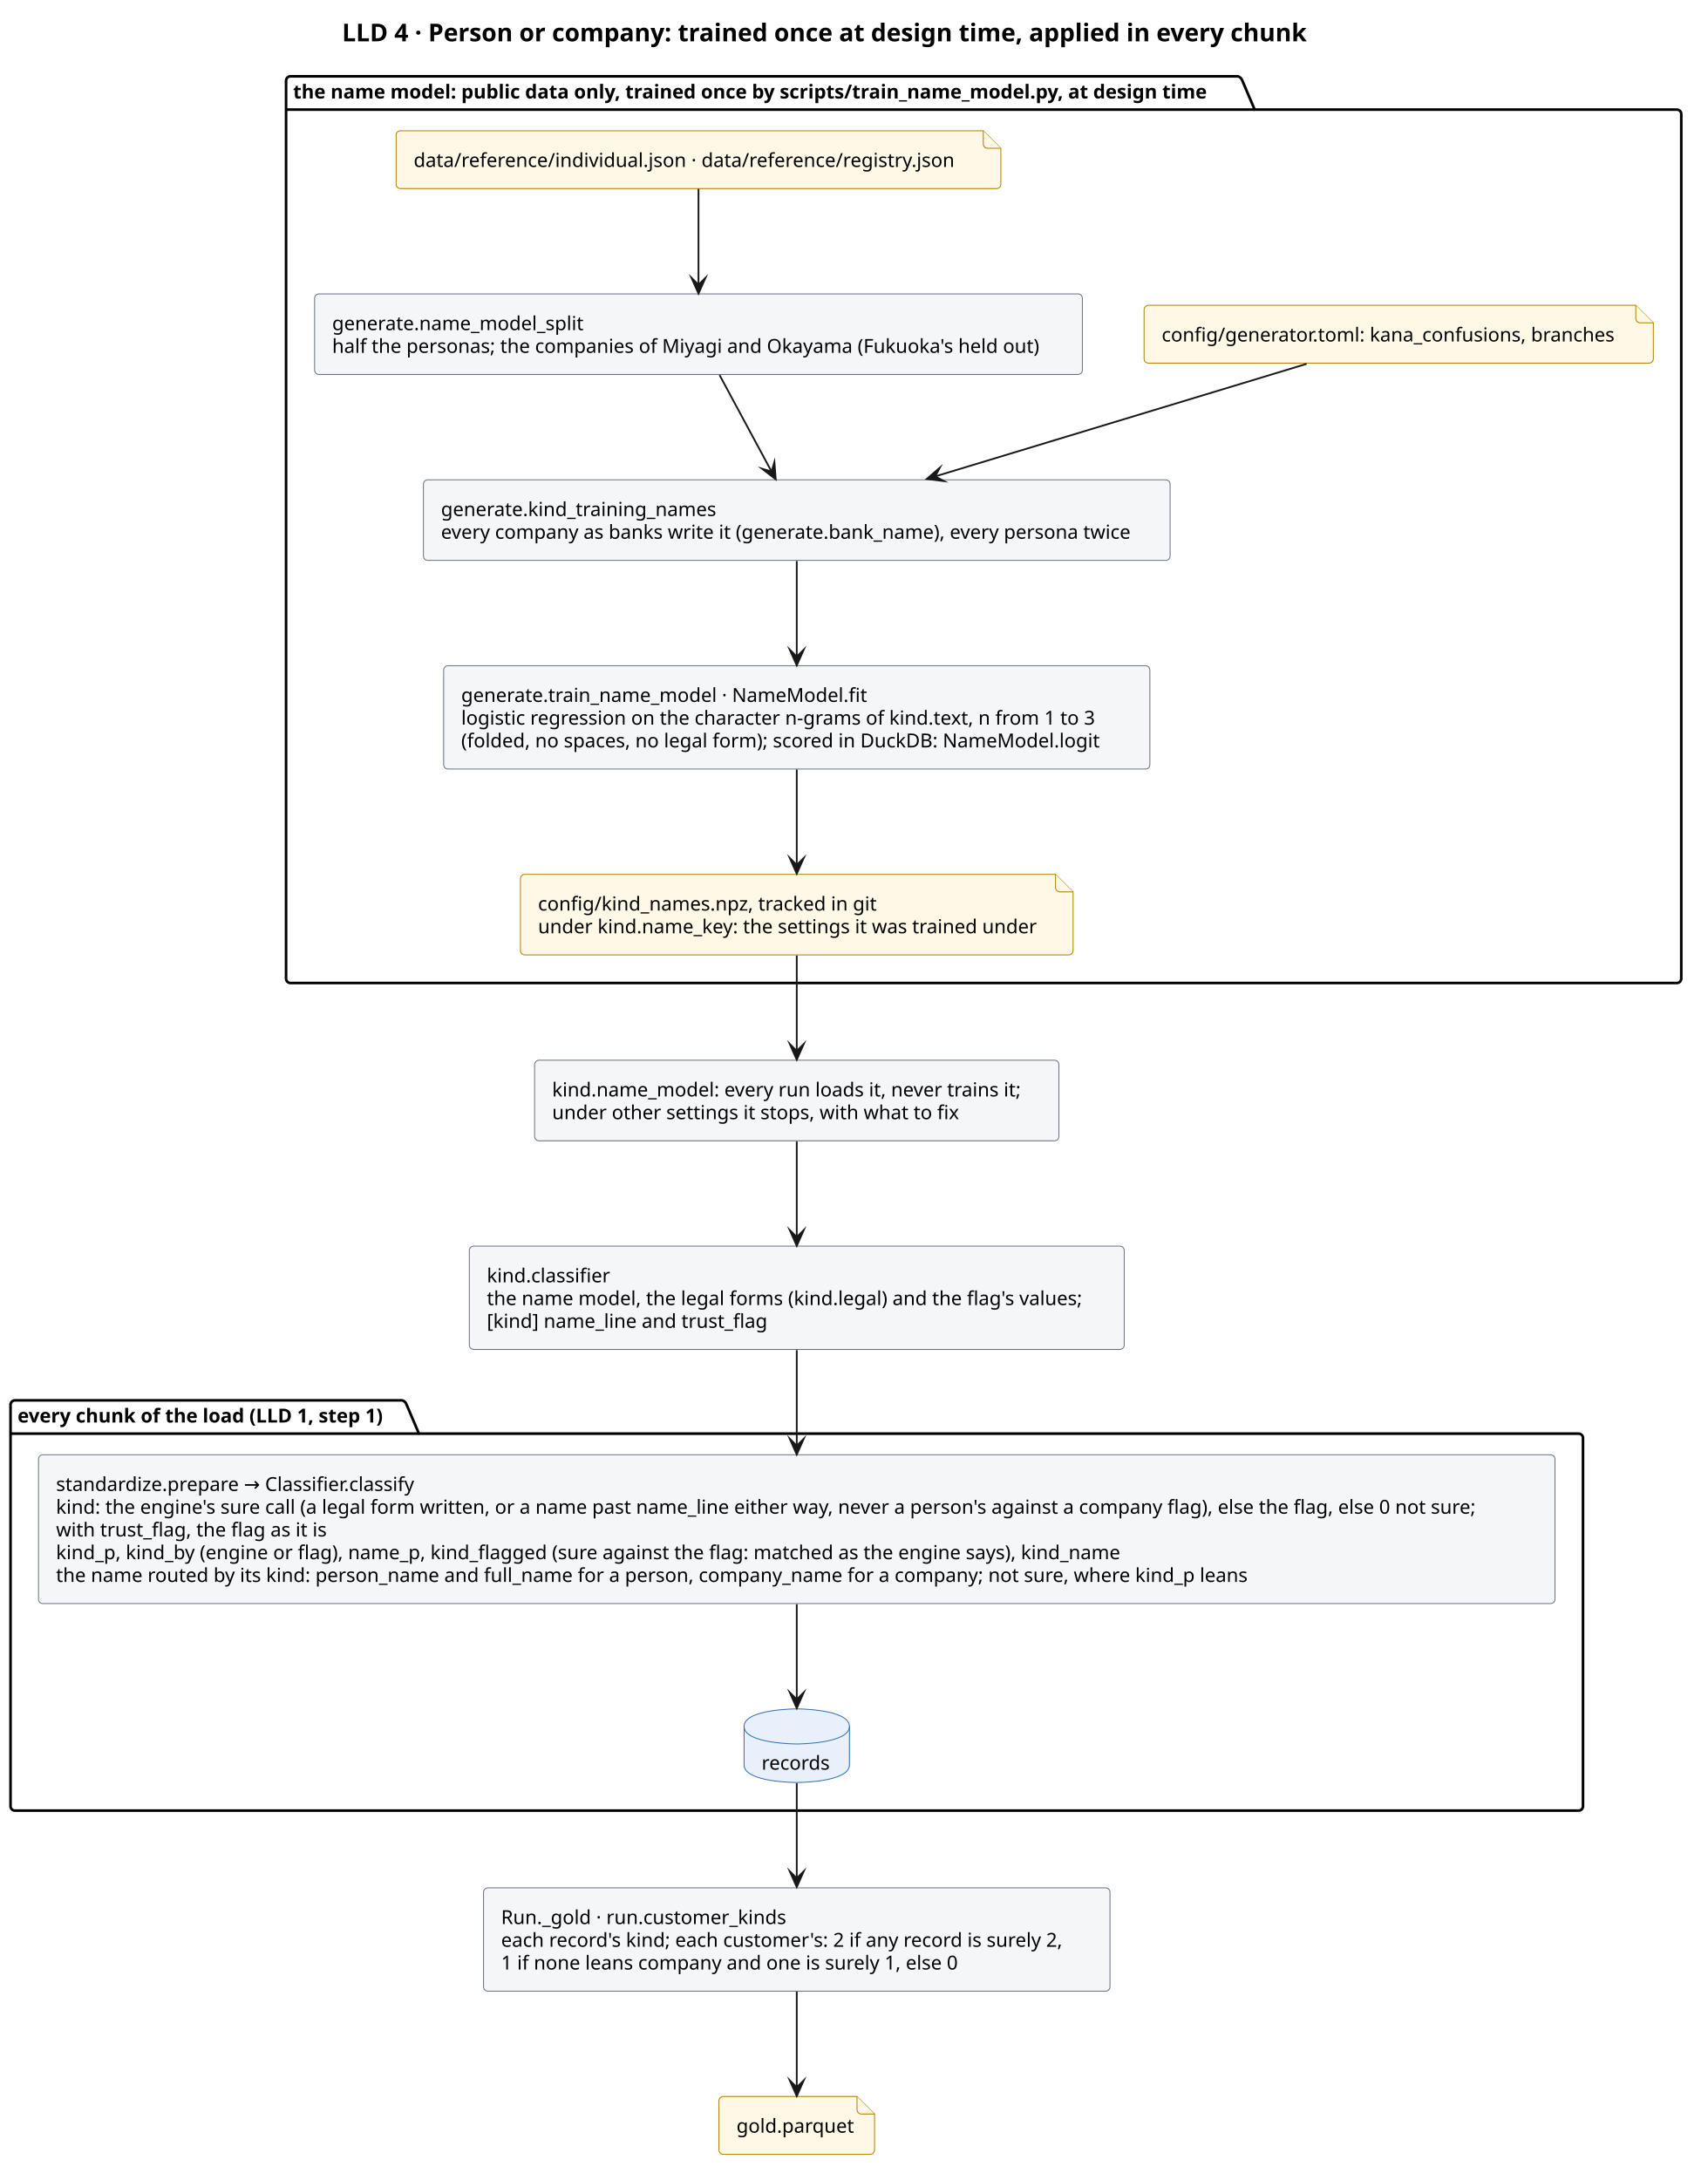
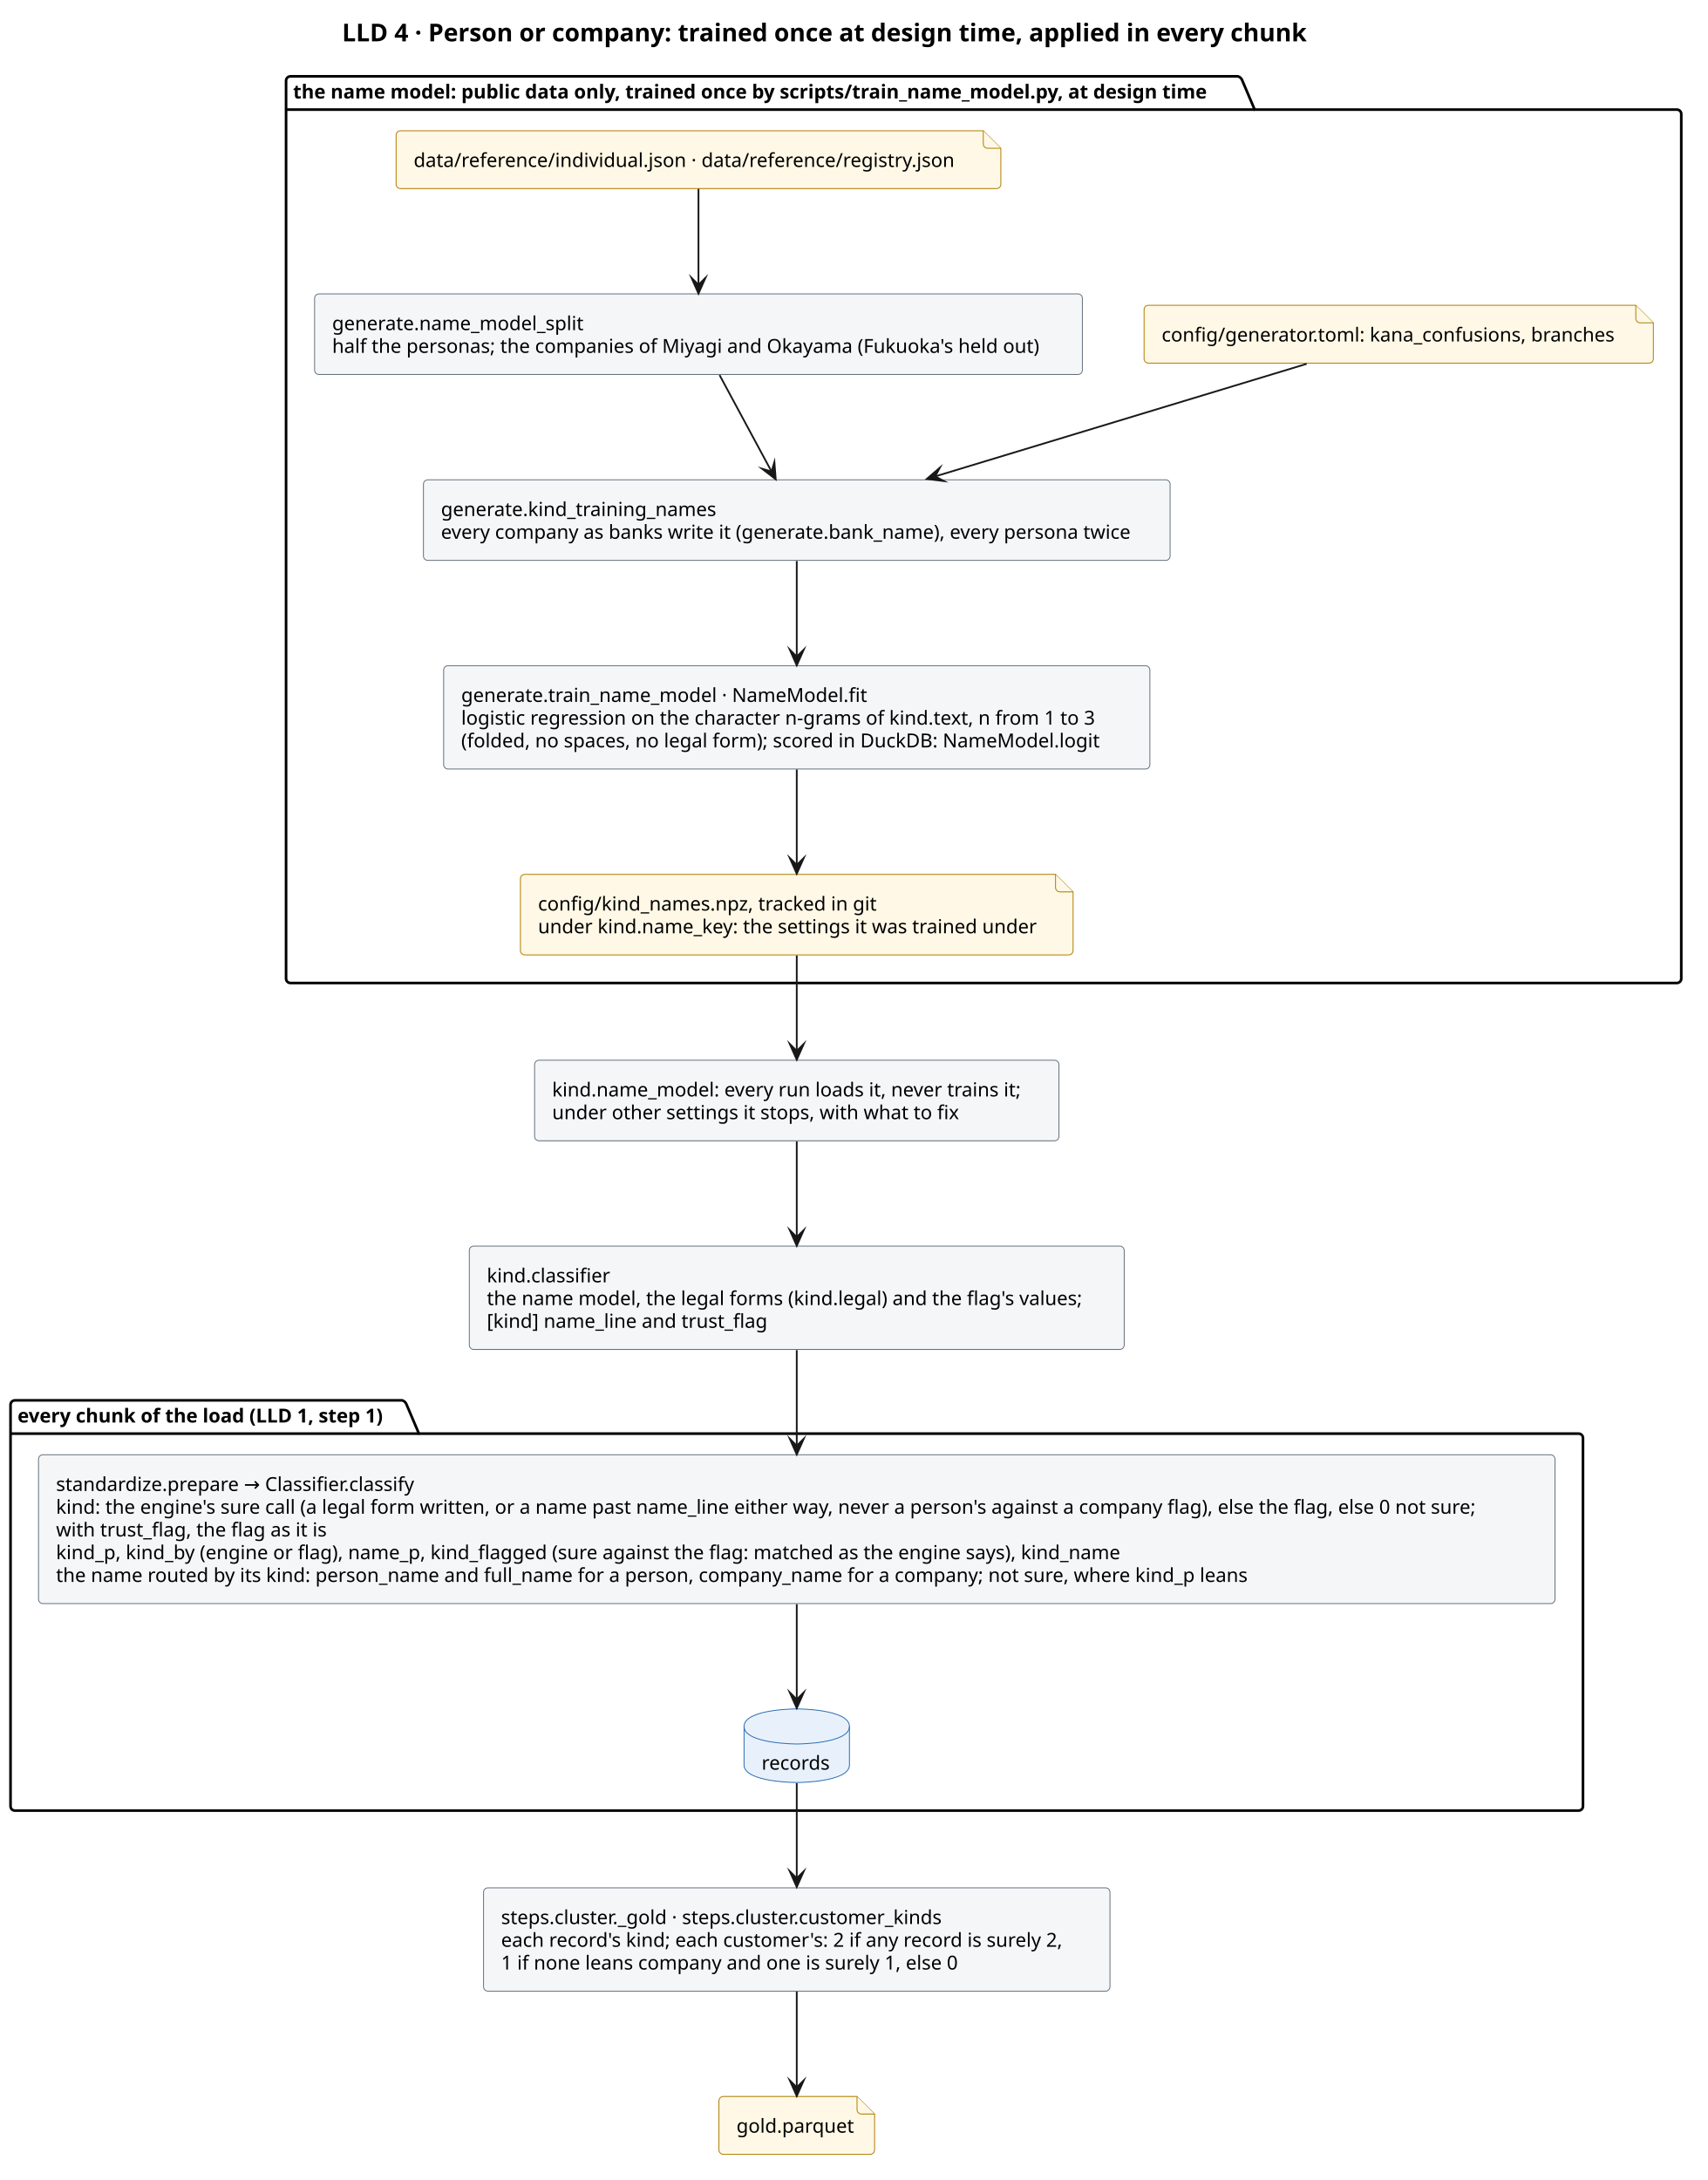
<svg xmlns="http://www.w3.org/2000/svg" version="1.1" data-diagram-type="DESCRIPTION" style="width:973px;height:1242px;background:#FFFFFF;" width="973px" height="1242px" viewBox="0 0 973 1242" zoomAndPan="magnify" preserveAspectRatio="none" contentStyleType="text/css">
  <defs />
  <g font-family="sans-serif" lengthAdjust="spacing">
    <g class="title" data-source-line="1">
      <text x="194.879" y="23.535" fill="#000" font-size="14" textLength="576.242" font-weight="700">LLD 4 · Person or company: trained once at design time, applied in every chunk</text>
    </g>
    <g class="cluster" data-qualified-name="the name model. public data only. trained once by scripts.train_name_model.py. at design time" id="ent0001" data-source-line="16">
      <path d="M165.5,43.488 L705.409,43.488 A3.75,3.75 0 0 1 707.909,45.988 L714.909,62.443 L955.5,62.443 A2.5,2.5 0 0 1 958,64.943 L958,557.538 A2.5,2.5 0 0 1 955.5,560.038 L165.5,560.038 A2.5,2.5 0 0 1 163,557.538 L163,45.988 A2.5,2.5 0 0 1 165.5,43.488" style="stroke:#000;stroke-width:1.5;" fill="none" />
      <line x1="163" y1="62.443" x2="714.909" y2="62.443" style="stroke:#000;stroke-width:1.5;" />
      <text x="167" y="56.123" fill="#000" font-size="11" textLength="538.909" font-weight="700">the name model: public data only, trained once by scripts/train_name_model.py, at design time</text>
    </g>
    <g class="cluster" data-qualified-name="every chunk of the load .LLD 1. step 1." id="ent0010" data-source-line="28">
      <path d="M8.5,797.818 L229.205,797.818 A3.75,3.75 0 0 1 231.705,800.318 L238.705,816.773 L899.5,816.773 A2.5,2.5 0 0 1 902,819.273 L902,1029.048 A2.5,2.5 0 0 1 899.5,1031.548 L8.5,1031.548 A2.5,2.5 0 0 1 6,1029.048 L6,800.318 A2.5,2.5 0 0 1 8.5,797.818" style="stroke:#000;stroke-width:1.5;" fill="none" />
      <line x1="6" y1="816.773" x2="238.705" y2="816.773" style="stroke:#000;stroke-width:1.5;" />
      <text x="10" y="810.453" fill="#000" font-size="11" textLength="219.705" font-weight="700">every chunk of the load (LLD 1, step 1)</text>
    </g>
    <g class="entity" data-qualified-name="the name model. public data only. trained once by scripts.train_name_model.py. at design time.f_ref" id="ent0002" data-source-line="17">
      <path d="M225.7,76.988 L225.7,104.943 A2.5,2.5 0 0 0 228.2,107.443 L567.791,107.443 A2.5,2.5 0 0 0 570.291,104.943 L570.291,84.488 L560.291,74.488 L228.2,74.488 A2.5,2.5 0 0 0 225.7,76.988" style="stroke:#B07D00;stroke-width:0.5;" fill="#FFF8E6" />
      <path d="M560.291,74.488 L560.291,81.988 A2.5,2.5 0 0 0 562.791,84.488 L570.291,84.488" style="stroke:#B07D00;stroke-width:0.5;" fill="#FFF8E6" />
      <text x="235.7" y="95.123" fill="#000" font-size="11" textLength="324.591">data/reference/individual.json · data/reference/registry.json</text>
    </g>
    <g class="entity" data-qualified-name="the name model. public data only. trained once by scripts.train_name_model.py. at design time.f_gen" id="ent0003" data-source-line="18">
      <path d="M651.91,176.428 L651.91,204.383 A2.5,2.5 0 0 0 654.41,206.883 L939.587,206.883 A2.5,2.5 0 0 0 942.087,204.383 L942.087,183.928 L932.087,173.928 L654.41,173.928 A2.5,2.5 0 0 0 651.91,176.428" style="stroke:#B07D00;stroke-width:0.5;" fill="#FFF8E6" />
      <path d="M932.087,173.928 L932.087,181.428 A2.5,2.5 0 0 0 934.587,183.928 L942.087,183.928" style="stroke:#B07D00;stroke-width:0.5;" fill="#FFF8E6" />
      <text x="661.91" y="194.563" fill="#000" font-size="11" textLength="270.177">config/generator.toml: kana_confusions, branches</text>
    </g>
    <g class="entity" data-qualified-name="the name model. public data only. trained once by scripts.train_name_model.py. at design time.split" id="ent0004" data-source-line="19">
      <rect x="179.26" y="167.448" width="437.49" height="45.91" fill="#F4F6F8" style="stroke:#65717E;stroke-width:0.5;" rx="2.5" ry="2.5" />
      <text x="189.26" y="188.083" fill="#000" font-size="11" textLength="146.803">generate.name_model_split</text>
      <text x="189.26" y="201.038" fill="#000" font-size="11" textLength="417.49">half the personas; the companies of Miyagi and Okayama (Fukuoka's held out)</text>
    </g>
    <g class="entity" data-qualified-name="the name model. public data only. trained once by scripts.train_name_model.py. at design time.names" id="ent0005" data-source-line="20">
      <rect x="241.27" y="273.358" width="425.469" height="45.91" fill="#F4F6F8" style="stroke:#65717E;stroke-width:0.5;" rx="2.5" ry="2.5" />
      <text x="251.27" y="293.993" fill="#000" font-size="11" textLength="161.068">generate.kind_training_names</text>
      <text x="251.27" y="306.948" fill="#000" font-size="11" textLength="405.469">every company as banks write it (generate.bank_name), every persona twice</text>
    </g>
    <g class="entity" data-qualified-name="the name model. public data only. trained once by scripts.train_name_model.py. at design time.model" id="ent0006" data-source-line="21">
      <rect x="252.79" y="379.268" width="402.422" height="58.865" fill="#F4F6F8" style="stroke:#65717E;stroke-width:0.5;" rx="2.5" ry="2.5" />
      <text x="262.79" y="399.903" fill="#000" font-size="11" textLength="236.817">generate.train_name_model · NameModel.fit</text>
      <text x="262.79" y="412.858" fill="#000" font-size="11" textLength="382.422">logistic regression on the character n-grams of kind.text, n from 1 to 3</text>
      <text x="262.79" y="425.813" fill="#000" font-size="11" textLength="378.377">(folded, no spaces, no legal form); scored in DuckDB: NameModel.logit</text>
    </g>
    <g class="entity" data-qualified-name="the name model. public data only. trained once by scripts.train_name_model.py. at design time.f_cache" id="ent0007" data-source-line="22">
      <path d="M296.55,500.628 L296.55,541.538 A2.5,2.5 0 0 0 299.05,544.038 L608.955,544.038 A2.5,2.5 0 0 0 611.455,541.538 L611.455,508.128 L601.455,498.128 L299.05,498.128 A2.5,2.5 0 0 0 296.55,500.628" style="stroke:#B07D00;stroke-width:0.5;" fill="#FFF8E6" />
      <path d="M601.455,498.128 L601.455,505.628 A2.5,2.5 0 0 0 603.955,508.128 L611.455,508.128" style="stroke:#B07D00;stroke-width:0.5;" fill="#FFF8E6" />
      <text x="306.55" y="518.763" fill="#000" font-size="11" textLength="204.257">config/kind_names.npz, tracked in git</text>
      <text x="306.55" y="531.718" fill="#000" font-size="11" textLength="294.905">under kind.name_key: the settings it was trained under</text>
    </g>
    <g class="entity" data-qualified-name="every chunk of the load .LLD 1. step 1..classify" id="ent0011" data-source-line="29">
      <rect x="21.94" y="828.818" width="864.11" height="84.775" fill="#F4F6F8" style="stroke:#65717E;stroke-width:0.5;" rx="2.5" ry="2.5" />
      <text x="31.94" y="849.453" fill="#000" font-size="11" textLength="216.949">standardize.prepare → Classifier.classify</text>
      <text x="31.94" y="862.408" fill="#000" font-size="11" textLength="844.11">kind: the engine's sure call (a legal form written, or a name past name_line either way, never a person's against a company flag), else the flag, else 0 not sure;</text>
      <text x="31.94" y="875.363" fill="#000" font-size="11" textLength="162.771">with trust_flag, the flag as it is</text>
      <text x="31.94" y="888.318" fill="#000" font-size="11" textLength="633.617">kind_p, kind_by (engine or flag), name_p, kind_flagged (sure against the flag: matched as the engine says), kind_name</text>
      <text x="31.94" y="901.273" fill="#000" font-size="11" textLength="704.661">the name routed by its kind: person_name and full_name for a person, company_name for a company; not sure, where kind_p leans</text>
    </g>
    <g class="entity" data-qualified-name="every chunk of the load .LLD 1. step 1..records" id="ent0012" data-source-line="30">
      <path d="M423.97,983.588 C423.97,973.588 453.996,973.588 453.996,973.588 C453.996,973.588 484.022,973.588 484.022,983.588 L484.022,1005.543 C484.022,1015.543 453.996,1015.543 453.996,1015.543 C453.996,1015.543 423.97,1015.543 423.97,1005.543 L423.97,983.588" style="stroke:#2C6DB3;stroke-width:0.5;" fill="#E8F1FB" />
      <path d="M423.97,983.588 C423.97,993.588 453.996,993.588 453.996,993.588 C453.996,993.588 484.022,993.588 484.022,983.588" style="stroke:#2C6DB3;stroke-width:0.5;" fill="none" />
      <text x="433.97" y="1008.223" fill="#000" font-size="11" textLength="40.052">records</text>
    </g>
    <g class="entity" data-qualified-name="load" id="ent0008" data-source-line="24">
      <rect x="304.62" y="604.038" width="298.765" height="45.91" fill="#F4F6F8" style="stroke:#65717E;stroke-width:0.5;" rx="2.5" ry="2.5" />
      <text x="314.62" y="624.673" fill="#000" font-size="11" textLength="278.765">kind.name_model: every run loads it, never trains it;</text>
      <text x="314.62" y="637.628" fill="#000" font-size="11" textLength="242.526">under other settings it stops, with what to fix</text>
    </g>
    <g class="entity" data-qualified-name="fit" id="ent0009" data-source-line="26">
      <rect x="267.42" y="709.948" width="373.166" height="58.865" fill="#F4F6F8" style="stroke:#65717E;stroke-width:0.5;" rx="2.5" ry="2.5" />
      <text x="277.42" y="730.583" fill="#000" font-size="11" textLength="73.976">kind.classifier</text>
      <text x="277.42" y="743.538" fill="#000" font-size="11" textLength="353.166">the name model, the legal forms (kind.legal) and the flag's values;</text>
      <text x="277.42" y="756.493" fill="#000" font-size="11" textLength="165.714">[kind] name_line and trust_flag</text>
    </g>
    <g class="entity" data-qualified-name="gold" id="ent0013" data-source-line="33">
      <rect x="275.52" y="1075.548" width="356.956" height="58.865" fill="#F4F6F8" style="stroke:#65717E;stroke-width:0.5;" rx="2.5" ry="2.5" />
-       <text x="285.52" y="1096.183" fill="#000" font-size="11" textLength="169.689">Run._gold · run.customer_kinds</text>
+       <text x="285.52" y="1096.183" fill="#000" font-size="11" textLength="266.632">steps.cluster._gold · steps.cluster.customer_kinds</text>
      <text x="285.52" y="1109.138" fill="#000" font-size="11" textLength="336.956">each record's kind; each customer's: 2 if any record is surely 2,</text>
      <text x="285.52" y="1122.093" fill="#000" font-size="11" textLength="273.802">1 if none leans company and one is surely 1, else 0</text>
    </g>
    <g class="entity" data-qualified-name="f_gold" id="ent0014" data-source-line="34">
      <path d="M409.65,1196.908 L409.65,1224.863 A2.5,2.5 0 0 0 412.15,1227.363 L495.841,1227.363 A2.5,2.5 0 0 0 498.341,1224.863 L498.341,1204.408 L488.341,1194.408 L412.15,1194.408 A2.5,2.5 0 0 0 409.65,1196.908" style="stroke:#B07D00;stroke-width:0.5;" fill="#FFF8E6" />
      <path d="M488.341,1194.408 L488.341,1201.908 A2.5,2.5 0 0 0 490.841,1204.408 L498.341,1204.408" style="stroke:#B07D00;stroke-width:0.5;" fill="#FFF8E6" />
      <text x="419.65" y="1215.043" fill="#000" font-size="11" textLength="68.691">gold.parquet</text>
    </g>
    <g class="link" data-entity-1="ent0002" data-entity-2="ent0004" id="lnk15" data-source-line="36" data-link-type="dependency">
      <path d="M398,107.618 C398,123.758 398,144.068 398,162.248" style="stroke:#181818;stroke-width:1;" fill="none" id="f_ref-to-split" />
      <polygon points="398,167.248,402,158.248,398,162.248,394,158.248,398,167.248" fill="#181818" style="stroke:#181818;stroke-width:1;stroke-linejoin:miter;stroke-miterlimit:10;" />
    </g>
    <g class="link" data-entity-1="ent0004" data-entity-2="ent0005" id="lnk16" data-source-line="37" data-link-type="dependency">
      <path d="M410.01,213.688 C419.46,231.228 430.186,251.138 439.636,268.658" style="stroke:#181818;stroke-width:1;" fill="none" id="split-to-names" />
      <polygon points="442.01,273.058,441.258,263.238,439.636,268.658,434.217,267.036,442.01,273.058" fill="#181818" style="stroke:#181818;stroke-width:1;stroke-linejoin:miter;stroke-miterlimit:10;" />
    </g>
    <g class="link" data-entity-1="ent0003" data-entity-2="ent0005" id="lnk17" data-source-line="38" data-link-type="dependency">
      <path d="M744.53,207.298 C686.73,224.808 598.125,251.648 532.875,271.418" style="stroke:#181818;stroke-width:1;" fill="none" id="f_gen-to-names" />
      <polygon points="528.09,272.868,537.863,274.087,532.875,271.418,535.543,266.43,528.09,272.868" fill="#181818" style="stroke:#181818;stroke-width:1;stroke-linejoin:miter;stroke-miterlimit:10;" />
    </g>
    <g class="link" data-entity-1="ent0005" data-entity-2="ent0006" id="lnk18" data-source-line="39" data-link-type="dependency">
      <path d="M454,319.648 C454,336.788 454,355.568 454,374.088" style="stroke:#181818;stroke-width:1;" fill="none" id="names-to-model" />
      <polygon points="454,379.088,458,370.088,454,374.088,450,370.088,454,379.088" fill="#181818" style="stroke:#181818;stroke-width:1;stroke-linejoin:miter;stroke-miterlimit:10;" />
    </g>
    <g class="link" data-entity-1="ent0006" data-entity-2="ent0007" id="lnk19" data-source-line="40" data-link-type="dependency">
      <path d="M454,438.418 C454,456.938 454,475.678 454,492.788" style="stroke:#181818;stroke-width:1;" fill="none" id="model-to-f_cache" />
      <polygon points="454,497.788,458,488.788,454,492.788,450,488.788,454,497.788" fill="#181818" style="stroke:#181818;stroke-width:1;stroke-linejoin:miter;stroke-miterlimit:10;" />
    </g>
    <g class="link" data-entity-1="ent0007" data-entity-2="ent0008" id="lnk20" data-source-line="41" data-link-type="dependency">
      <path d="M454,544.378 C454,561.908 454,581.218 454,598.738" style="stroke:#181818;stroke-width:1;" fill="none" id="f_cache-to-load" />
      <polygon points="454,603.738,458,594.738,454,598.738,450,594.738,454,603.738" fill="#181818" style="stroke:#181818;stroke-width:1;stroke-linejoin:miter;stroke-miterlimit:10;" />
    </g>
    <g class="link" data-entity-1="ent0008" data-entity-2="ent0009" id="lnk21" data-source-line="42" data-link-type="dependency">
      <path d="M454,650.338 C454,667.468 454,686.248 454,704.778" style="stroke:#181818;stroke-width:1;" fill="none" id="load-to-fit" />
      <polygon points="454,709.778,458,700.778,454,704.778,450,700.778,454,709.778" fill="#181818" style="stroke:#181818;stroke-width:1;stroke-linejoin:miter;stroke-miterlimit:10;" />
    </g>
    <g class="link" data-entity-1="ent0009" data-entity-2="ent0011" id="lnk22" data-source-line="43" data-link-type="dependency">
      <path d="M454,769.198 C454,786.678 454,804.278 454,823.668" style="stroke:#181818;stroke-width:1;" fill="none" id="fit-to-classify" />
      <polygon points="454,828.668,458,819.668,454,823.668,450,819.668,454,828.668" fill="#181818" style="stroke:#181818;stroke-width:1;stroke-linejoin:miter;stroke-miterlimit:10;" />
    </g>
    <g class="link" data-entity-1="ent0011" data-entity-2="ent0012" id="lnk23" data-source-line="44" data-link-type="dependency">
      <path d="M454,913.968 C454,933.998 454,952.068 454,968.198" style="stroke:#181818;stroke-width:1;" fill="none" id="classify-to-records" />
      <polygon points="454,973.198,458,964.198,454,968.198,450,964.198,454,973.198" fill="#181818" style="stroke:#181818;stroke-width:1;stroke-linejoin:miter;stroke-miterlimit:10;" />
    </g>
    <g class="link" data-entity-1="ent0012" data-entity-2="ent0013" id="lnk24" data-source-line="45" data-link-type="dependency">
      <path d="M454,1015.958 C454,1032.648 454,1051.448 454,1070.088" style="stroke:#181818;stroke-width:1;" fill="none" id="records-to-gold" />
      <polygon points="454,1075.088,458,1066.088,454,1070.088,450,1066.088,454,1075.088" fill="#181818" style="stroke:#181818;stroke-width:1;stroke-linejoin:miter;stroke-miterlimit:10;" />
    </g>
    <g class="link" data-entity-1="ent0013" data-entity-2="ent0014" id="lnk25" data-source-line="46" data-link-type="dependency">
      <path d="M454,1134.648 C454,1153.868 454,1173.458 454,1189.198" style="stroke:#181818;stroke-width:1;" fill="none" id="gold-to-f_gold" />
      <polygon points="454,1194.198,458,1185.198,454,1189.198,450,1185.198,454,1194.198" fill="#181818" style="stroke:#181818;stroke-width:1;stroke-linejoin:miter;stroke-miterlimit:10;" />
    </g>
  </g>
</svg>
